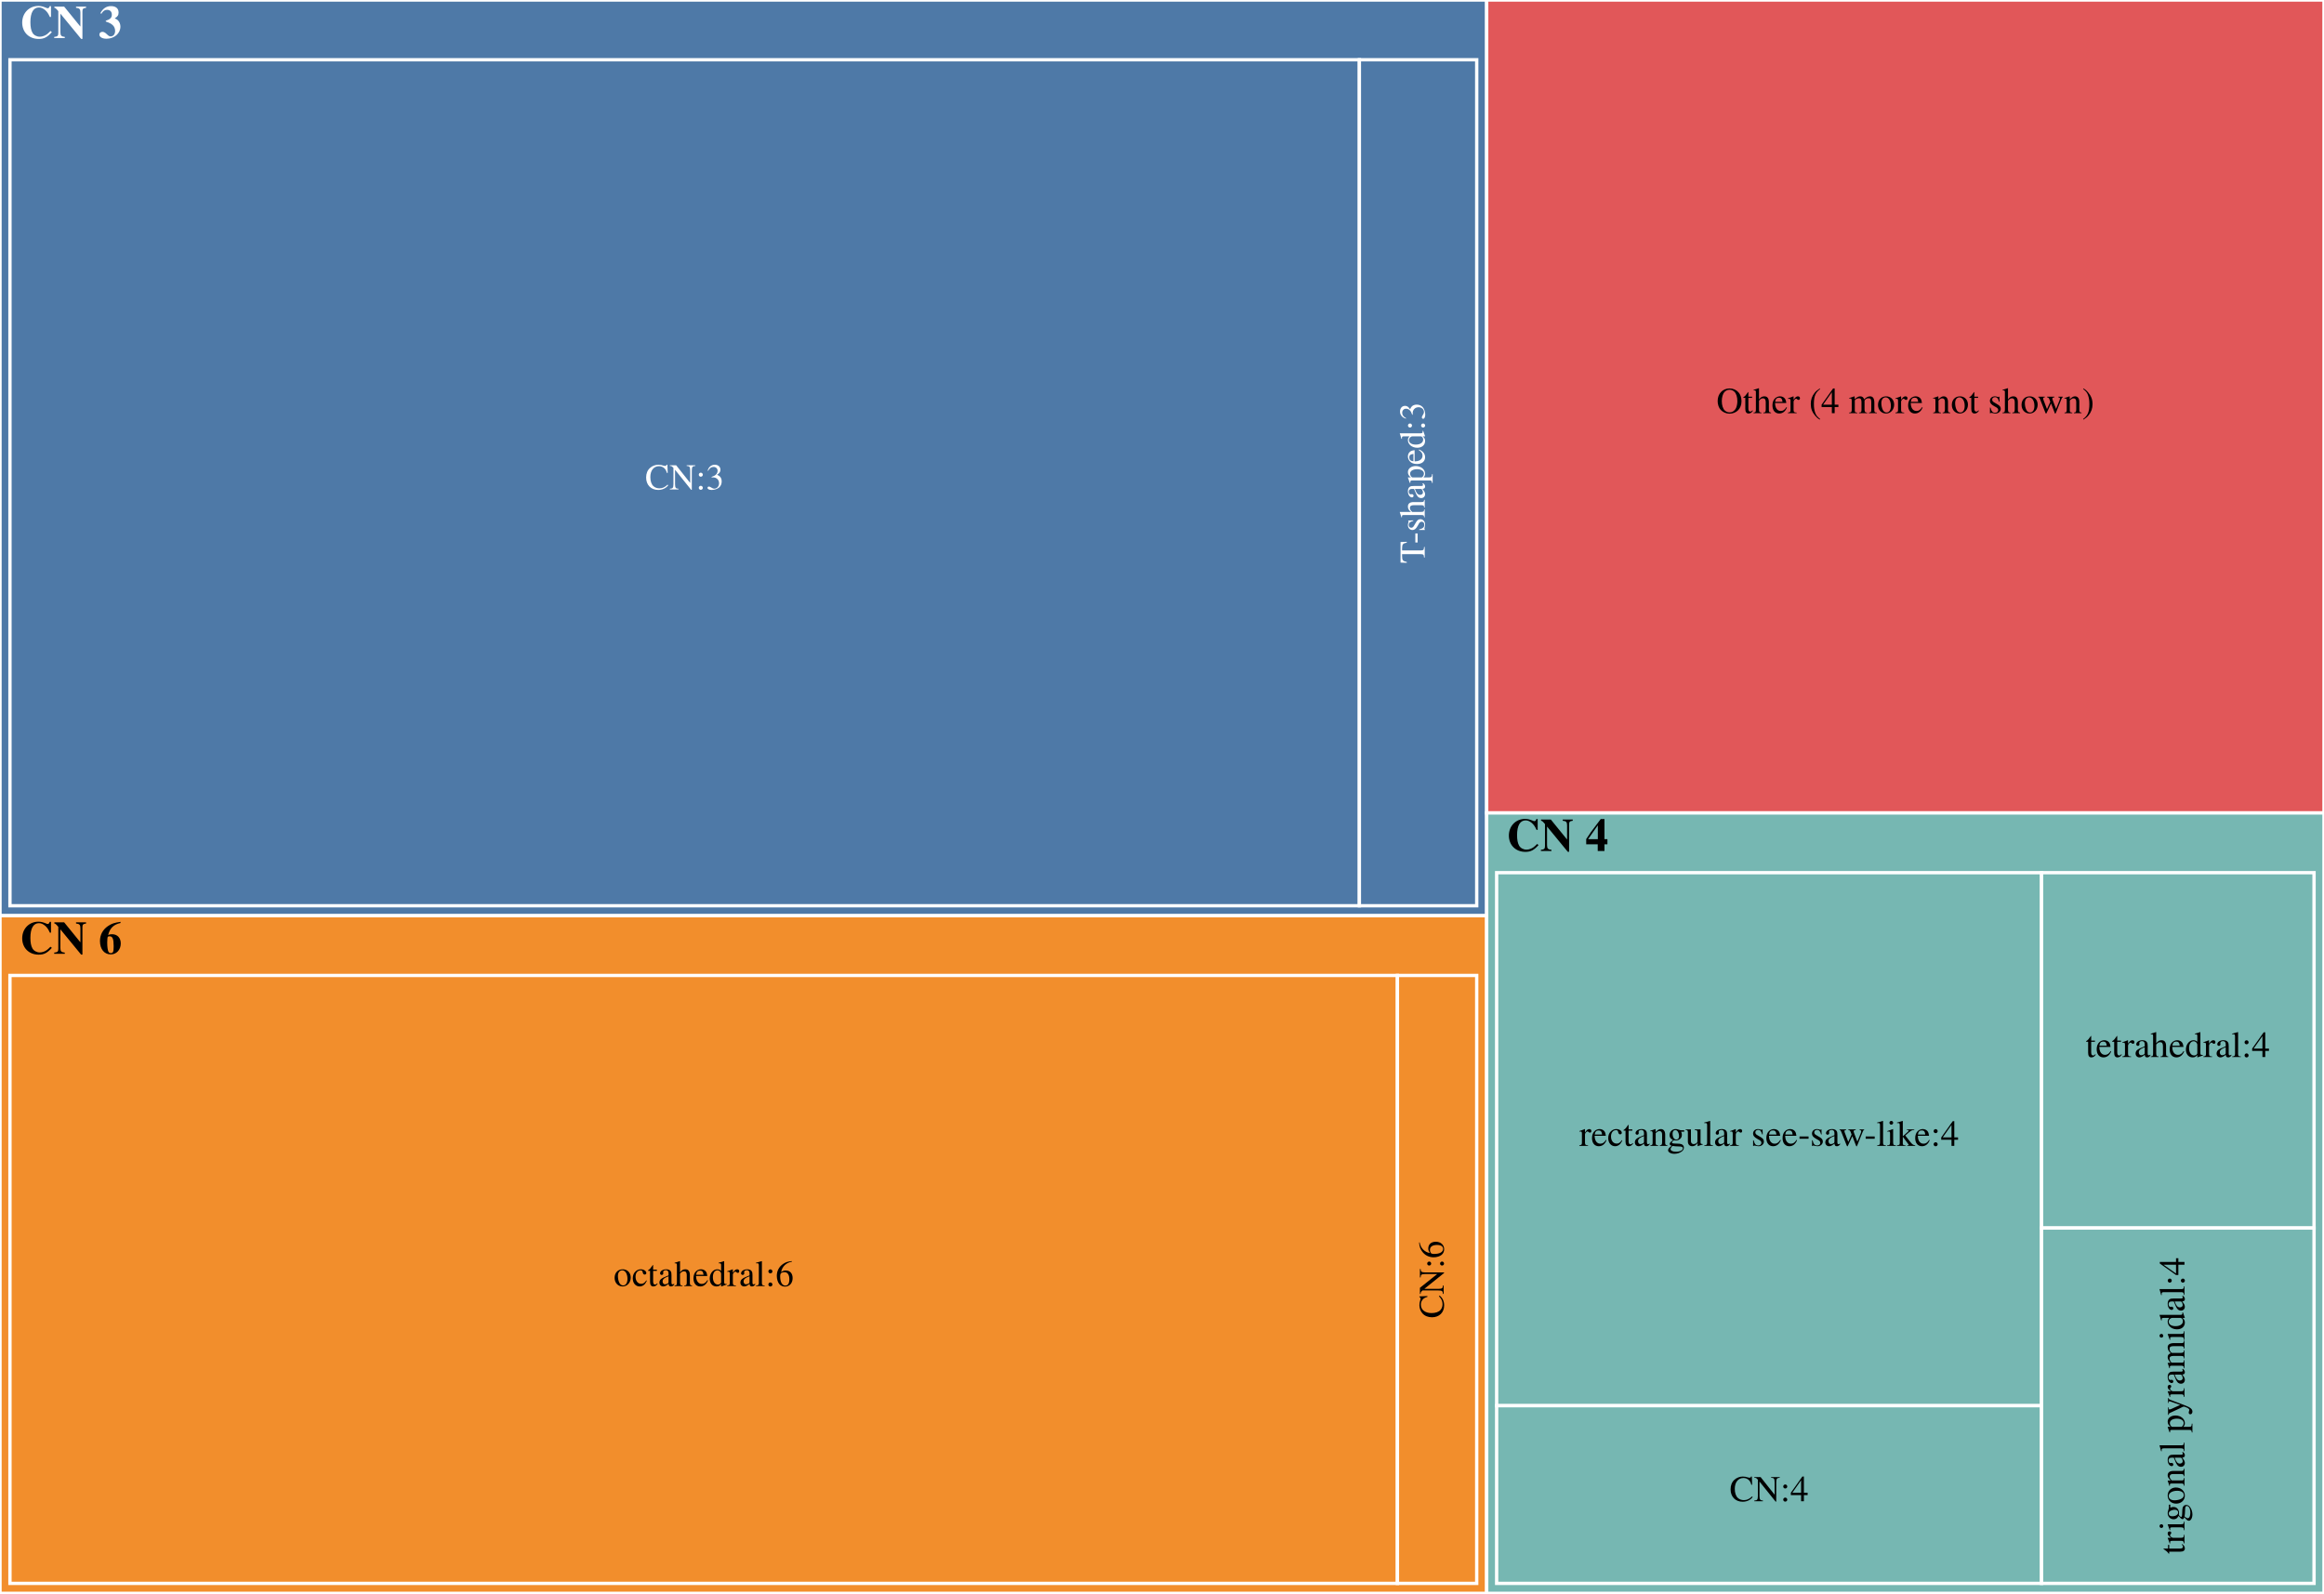
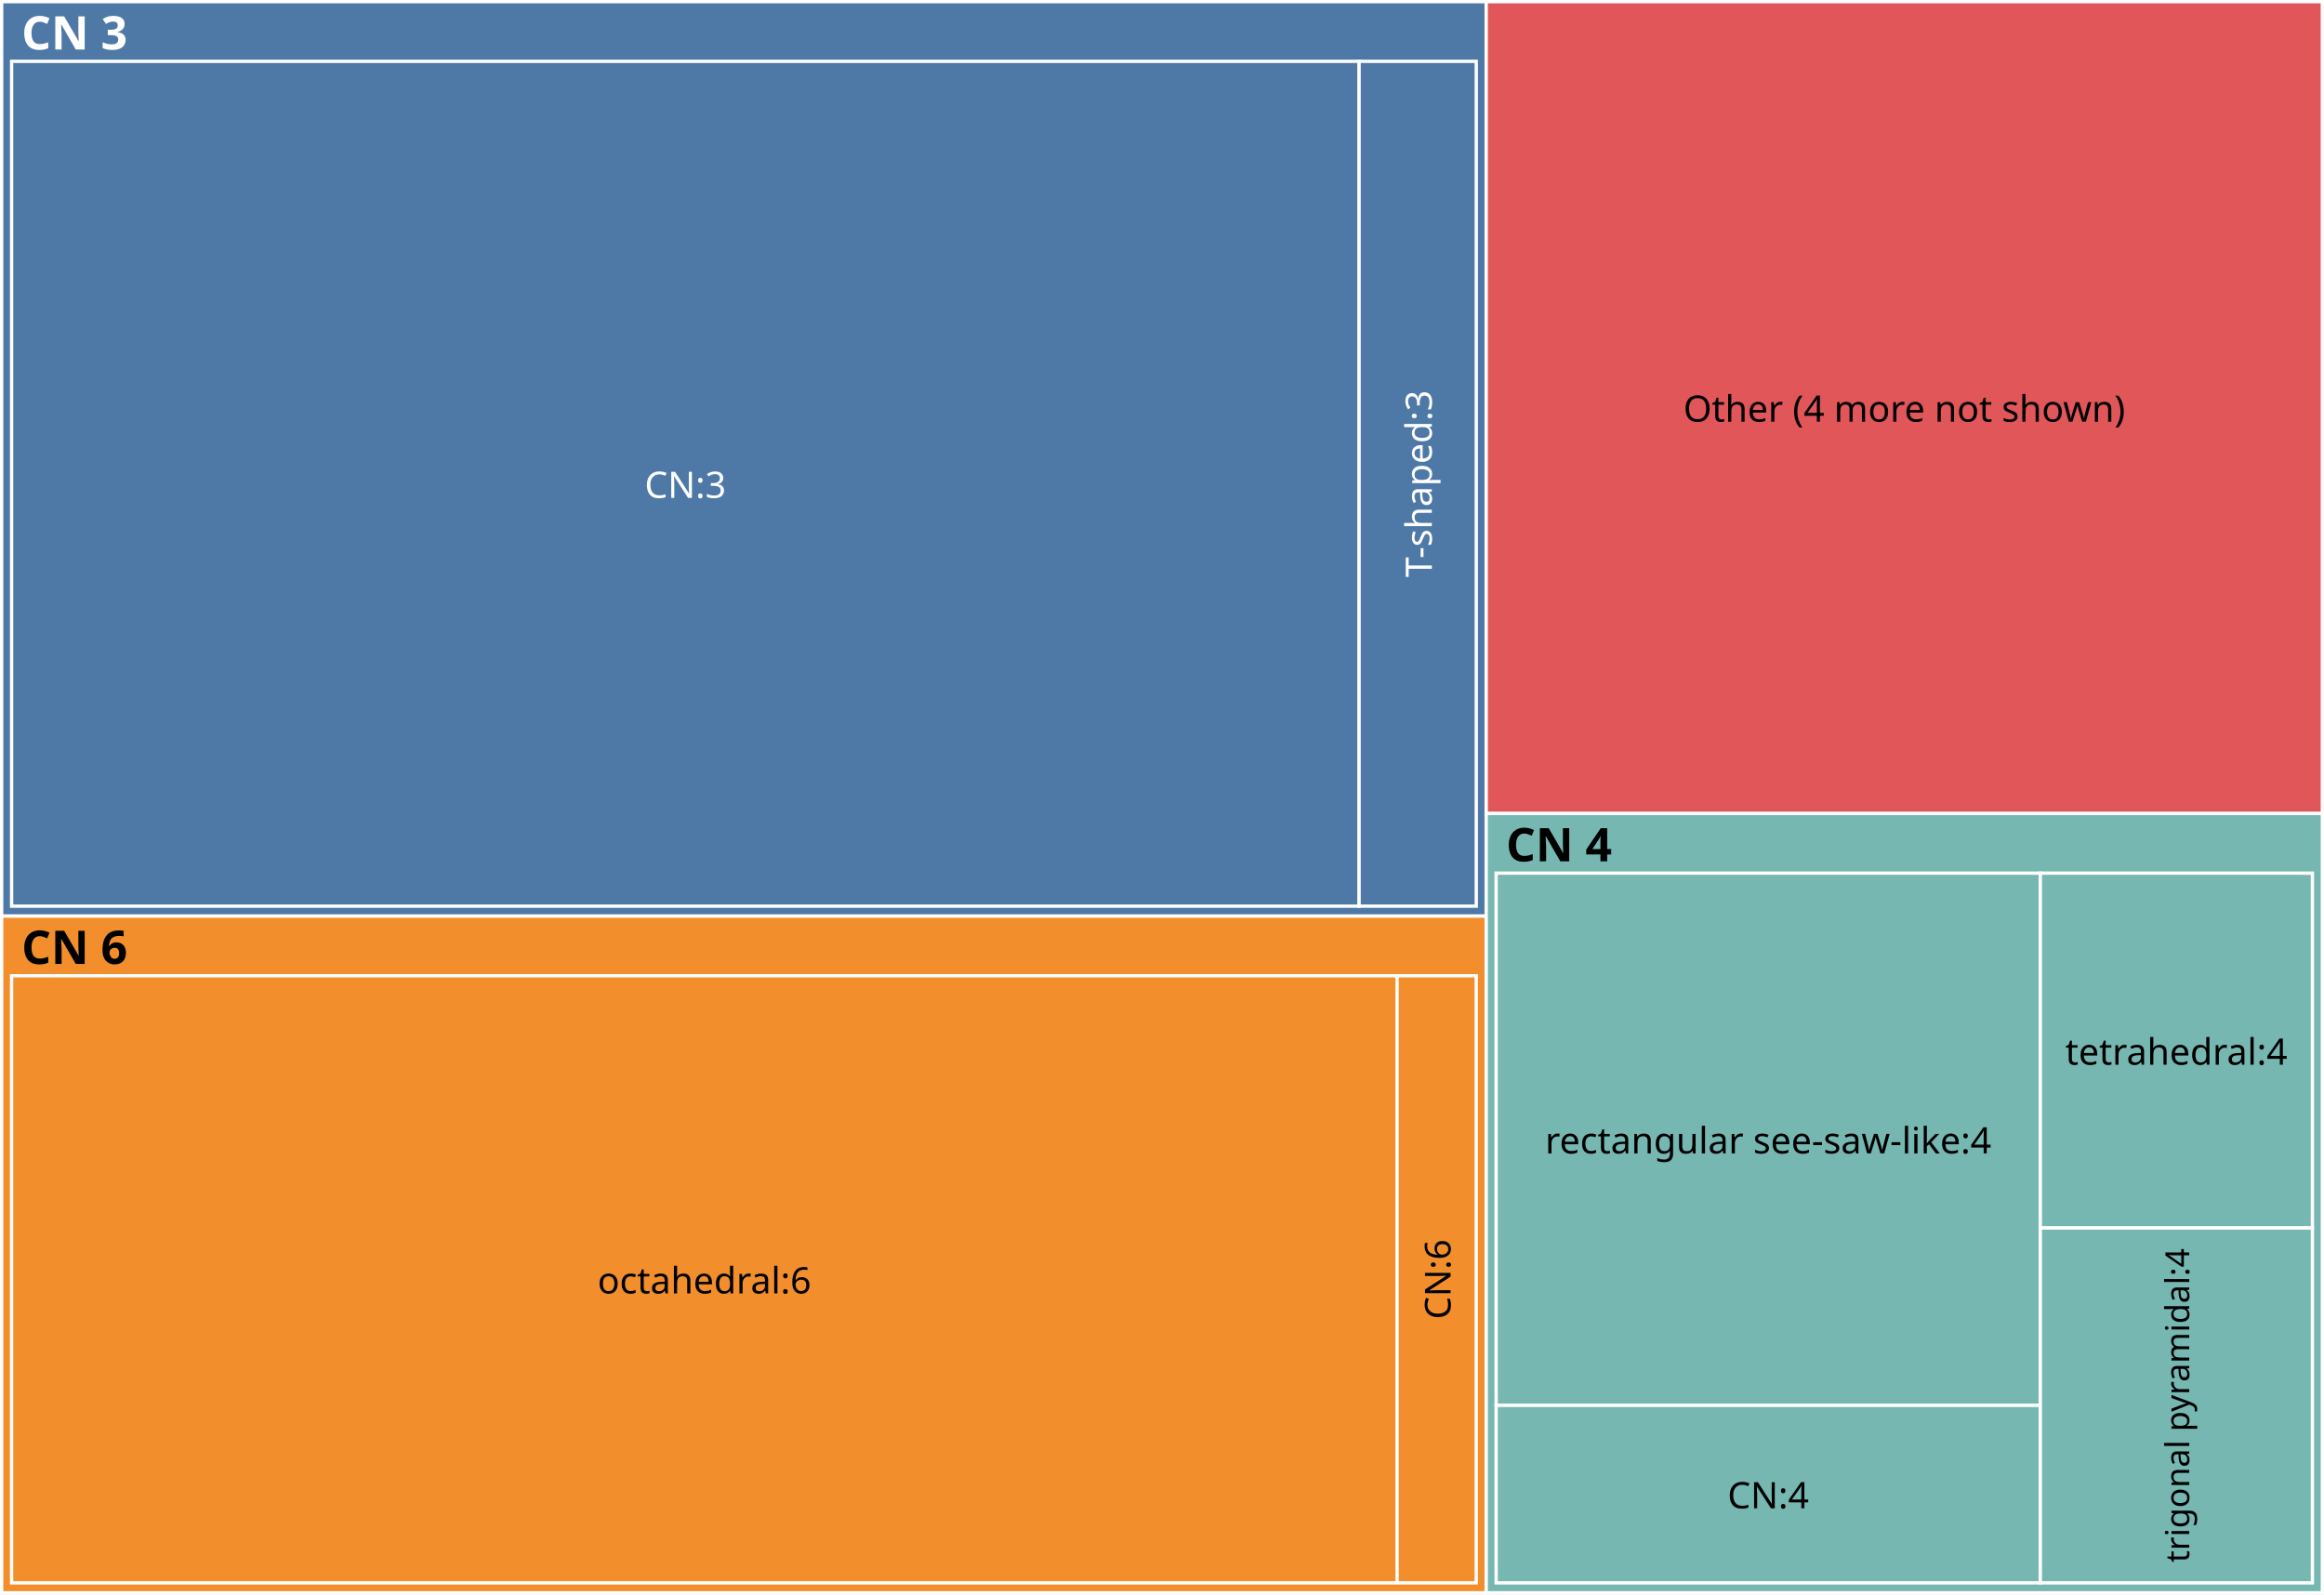
- <svg xmlns="http://www.w3.org/2000/svg" fill="#374151" aria-label="Treemap chart" color="#000" display="block" font-family="Times" font-size="11" font-weight="400" viewBox="0 0 700 480" word-spacing="0">
+ <svg xmlns="http://www.w3.org/2000/svg" width="701" height="481" fill="#374151" font-family="system-ui, sans-serif" font-size="11" viewBox="-0.5 -0.5 701 481">
  <defs>
    <clipPath id="a">
-       <path d="M1 1h445.794v16H1z" class="svelte-11rluzi" />
+       <path d="M1 1h445.79v16H1z" />
    </clipPath>
    <clipPath id="b">
-       <path d="M4 19h404.451v252.862H4z" class="svelte-11rluzi" />
+       <path d="M4 19h404.45v252.86H4z" />
    </clipPath>
    <clipPath id="c">
-       <path d="M410.451 19h33.344v252.862h-33.344z" class="svelte-11rluzi" />
+       <path d="M410.45 19h33.34v252.86h-33.34z" />
    </clipPath>
    <clipPath id="d">
-       <path d="M1 276.862h445.794v16H1z" class="svelte-11rluzi" />
+       <path d="M1 276.86h445.79v16H1z" />
    </clipPath>
    <clipPath id="e">
-       <path d="M4 294.862h415.913V476H4z" class="svelte-11rluzi" />
+       <path d="M4 294.86h415.91V476H4z" />
    </clipPath>
    <clipPath id="f">
-       <path d="M421.913 294.862h21.881V476h-21.881z" class="svelte-11rluzi" />
+       <path d="M421.91 294.86h21.88V476h-21.88z" />
    </clipPath>
    <clipPath id="g">
-       <path d="M448.794 1H699v242.898H448.794z" class="svelte-11rluzi" />
+       <path d="M448.79 1H699v242.9H448.79z" />
    </clipPath>
    <clipPath id="h">
-       <path d="M448.794 245.898H699v16H448.794z" class="svelte-11rluzi" />
+       <path d="M448.79 245.9H699v16H448.79z" />
    </clipPath>
    <clipPath id="i">
-       <path d="M451.794 263.898h162.137v158.577H451.794z" class="svelte-11rluzi" />
+       <path d="M451.79 263.9h162.14v158.58H451.79z" />
    </clipPath>
    <clipPath id="j">
-       <path d="M451.794 424.474h162.137V476H451.794z" class="svelte-11rluzi" />
+       <path d="M451.79 424.47h162.14V476H451.79z" />
    </clipPath>
    <clipPath id="k">
-       <path d="M615.931 263.898H696v105.051h-80.069z" class="svelte-11rluzi" />
+       <path d="M615.93 263.9H696v105.05h-80.07z" />
    </clipPath>
    <clipPath id="l">
-       <path d="M615.931 370.949H696V476h-80.069z" class="svelte-11rluzi" />
+       <path d="M615.93 370.95H696V476h-80.07z" />
    </clipPath>
  </defs>
-   <g stroke="#fff" class="cells svelte-11rluzi">
-     <path fill="#4e79a7" d="M0 0h447.794v275.862H0z" aria-label="CN 3: 50" class="svelte-11rluzi" data-treemap-node-idx="1" style="cursor:pointer" tabindex="0" />
-     <path fill="#4e79a7" d="M3 18h406.451v254.862H3z" aria-label="CN:3: 46" class="svelte-11rluzi" data-treemap-node-idx="2" style="cursor:pointer" tabindex="-1" />
-     <path fill="#4e79a7" d="M409.451 18h35.344v254.862h-35.344z" aria-label="T-shaped:3: 4" class="svelte-11rluzi" data-treemap-node-idx="3" style="cursor:pointer" tabindex="-1" />
-     <path fill="#f28e2c" d="M0 275.862h447.794V480H0z" aria-label="CN 6: 37" class="svelte-11rluzi" data-treemap-node-idx="4" style="cursor:pointer" tabindex="-1" />
-     <path fill="#f28e2c" d="M3 293.862h417.913V477H3z" aria-label="octahedral:6: 35" class="svelte-11rluzi" data-treemap-node-idx="5" style="cursor:pointer" tabindex="-1" />
-     <path fill="#f28e2c" d="M420.913 293.862h23.881V477h-23.881z" aria-label="CN:6: 2" class="svelte-11rluzi" data-treemap-node-idx="6" style="cursor:pointer" tabindex="-1" />
-     <path fill="#e15759" d="M447.794 0H700v244.898H447.794z" aria-label="Other (4 more not shown): 25" class="svelte-11rluzi" data-treemap-node-idx="7" style="cursor:pointer" tabindex="-1" />
-     <path fill="#76b7b2" d="M447.794 244.898H700V480H447.794z" aria-label="CN 4: 24" class="svelte-11rluzi" data-treemap-node-idx="8" style="cursor:pointer" tabindex="-1" />
-     <path fill="#76b7b2" d="M450.794 262.898h164.137v160.577H450.794z" aria-label="rectangular see-saw-like:4: 12" class="svelte-11rluzi" data-treemap-node-idx="9" style="cursor:pointer" tabindex="-1" />
-     <path fill="#76b7b2" d="M450.794 423.474h164.137V477H450.794z" aria-label="CN:4: 4" class="svelte-11rluzi" data-treemap-node-idx="10" style="cursor:pointer" tabindex="-1" />
-     <path fill="#76b7b2" d="M614.931 262.898H697v107.051h-82.069z" aria-label="tetrahedral:4: 4" class="svelte-11rluzi" data-treemap-node-idx="11" style="cursor:pointer" tabindex="-1" />
-     <path fill="#76b7b2" d="M614.931 369.949H697V477h-82.069z" aria-label="trigonal pyramidal:4: 4" class="svelte-11rluzi" data-treemap-node-idx="12" style="cursor:pointer" tabindex="-1" />
+   <g stroke="#fff" class="cells">
+     <path fill="#4e79a7" d="M0 0h447.79v275.86H0z" />
+     <path fill="#4e79a7" d="M3 18h406.45v254.86H3z" />
+     <path fill="#4e79a7" d="M409.45 18h35.34v254.86h-35.34z" />
+     <path fill="#f28e2c" d="M0 275.86h447.79V480H0z" />
+     <path fill="#f28e2c" d="M3 293.86h417.91V477H3zm417.91 0h23.88V477h-23.88z" />
+     <path fill="#e15759" d="M447.79 0H700v244.9H447.79z" />
+     <path fill="#76b7b2" d="M447.79 244.9H700V480H447.79z" />
+     <path fill="#76b7b2" d="M450.79 262.9h164.14v160.58H450.79z" />
+     <path fill="#76b7b2" d="M450.79 423.47h164.14V477H450.79zM614.93 262.9H697v107.05h-82.07z" />
+     <path fill="#76b7b2" d="M614.93 369.95H697V477h-82.07z" />
  </g>
-   <g clip-path="url(&quot;#a&quot;)">
-     <text x="6" y="9" fill="#fff" class="cell-label header svelte-11rluzi" data-treemap-node-idx="1" display="block" dominant-baseline="central" font-size="14" font-weight="600" style="cursor:pointer">
-       <tspan x="6" y="9" class="svelte-11rluzi">CN 3</tspan>
+   <g clip-path="url(#a)">
+     <text x="6" y="9" fill="#fff" class="cell-label header" dominant-baseline="central" font-size="14" font-weight="600">
+       <tspan x="6" y="9">CN 3</tspan>
    </text>
  </g>
-   <g clip-path="url(&quot;#b&quot;)">
-     <text x="206.225" y="145.431" fill="#fff" class="cell-label svelte-11rluzi" data-treemap-node-idx="2" display="block" dominant-baseline="central" style="cursor:pointer" text-anchor="middle">
-       <tspan x="206.225" y="145.431" class="svelte-11rluzi">CN:3</tspan>
+   <g clip-path="url(#b)">
+     <text x="206.23" y="145.43" fill="#fff" class="cell-label" dominant-baseline="central" text-anchor="middle">
+       <tspan x="206.23" y="145.43">CN:3</tspan>
    </text>
  </g>
-   <g clip-path="url(&quot;#c&quot;)">
-     <text x="427.122" y="145.431" fill="#fff" class="cell-label svelte-11rluzi" data-treemap-node-idx="3" display="block" dominant-baseline="central" style="cursor:pointer" text-anchor="middle" transform="rotate(-90 427.122 145.431)">
-       <tspan x="427.122" y="145.431" class="svelte-11rluzi">T-shaped:3</tspan>
+   <g clip-path="url(#c)">
+     <text x="427.12" y="145.43" fill="#fff" class="cell-label" dominant-baseline="central" text-anchor="middle" transform="rotate(-90 427.12 145.43)">
+       <tspan x="427.12" y="145.43">T-shaped:3</tspan>
    </text>
  </g>
-   <g clip-path="url(&quot;#d&quot;)">
-     <text x="6" y="284.862" fill="#000" class="cell-label header svelte-11rluzi" data-treemap-node-idx="4" display="block" dominant-baseline="central" font-size="14" font-weight="600" style="cursor:pointer">
-       <tspan x="6" y="284.862" class="svelte-11rluzi">CN 6</tspan>
+   <g clip-path="url(#d)">
+     <text x="6" y="284.86" fill="#000" class="cell-label header" dominant-baseline="central" font-size="14" font-weight="600">
+       <tspan x="6" y="284.86">CN 6</tspan>
    </text>
  </g>
-   <g clip-path="url(&quot;#e&quot;)">
-     <text x="211.957" y="385.431" fill="#000" class="cell-label svelte-11rluzi" data-treemap-node-idx="5" display="block" dominant-baseline="central" style="cursor:pointer" text-anchor="middle">
-       <tspan x="211.957" y="385.431" class="svelte-11rluzi">octahedral:6</tspan>
+   <g clip-path="url(#e)">
+     <text x="211.96" y="385.43" fill="#000" class="cell-label" dominant-baseline="central" text-anchor="middle">
+       <tspan x="211.96" y="385.43">octahedral:6</tspan>
    </text>
  </g>
-   <g clip-path="url(&quot;#f&quot;)">
-     <text x="432.854" y="385.431" fill="#000" class="cell-label svelte-11rluzi" data-treemap-node-idx="6" display="block" dominant-baseline="central" font-size="10.801" style="cursor:pointer" text-anchor="middle" transform="rotate(-90 432.854 385.431)">
-       <tspan x="432.854" y="385.431" class="svelte-11rluzi">CN:6</tspan>
+   <g clip-path="url(#f)">
+     <text x="432.85" y="385.43" fill="#000" class="cell-label" dominant-baseline="central" font-size="10.8" text-anchor="middle" transform="rotate(-90 432.85 385.43)">
+       <tspan x="432.85" y="385.43">CN:6</tspan>
    </text>
  </g>
-   <g clip-path="url(&quot;#g&quot;)">
-     <text x="573.897" y="122.449" fill="#000" class="cell-label svelte-11rluzi" data-treemap-node-idx="7" display="block" dominant-baseline="central" style="cursor:pointer" text-anchor="middle">
-       <tspan x="573.897" y="122.449" class="svelte-11rluzi">Other (4 more not shown)</tspan>
+   <g clip-path="url(#g)">
+     <text x="573.9" y="122.45" fill="#000" class="cell-label" dominant-baseline="central" text-anchor="middle">
+       <tspan x="573.9" y="122.45">Other (4 more not shown)</tspan>
    </text>
  </g>
-   <g clip-path="url(&quot;#h&quot;)">
-     <text x="453.794" y="253.898" fill="#000" class="cell-label header svelte-11rluzi" data-treemap-node-idx="8" display="block" dominant-baseline="central" font-size="14" font-weight="600" style="cursor:pointer">
-       <tspan x="453.794" y="253.898" class="svelte-11rluzi">CN 4</tspan>
+   <g clip-path="url(#h)">
+     <text x="453.79" y="253.9" fill="#000" class="cell-label header" dominant-baseline="central" font-size="14" font-weight="600">
+       <tspan x="453.79" y="253.9">CN 4</tspan>
    </text>
  </g>
-   <g clip-path="url(&quot;#i&quot;)">
-     <text x="532.863" y="343.186" fill="#000" class="cell-label svelte-11rluzi" data-treemap-node-idx="9" display="block" dominant-baseline="central" style="cursor:pointer" text-anchor="middle">
-       <tspan x="532.863" y="343.186" class="svelte-11rluzi">rectangular see-saw-like:4</tspan>
+   <g clip-path="url(#i)">
+     <text x="532.86" y="343.19" fill="#000" class="cell-label" dominant-baseline="central" text-anchor="middle">
+       <tspan x="532.86" y="343.19">rectangular see-saw-like:4</tspan>
    </text>
  </g>
-   <g clip-path="url(&quot;#j&quot;)">
-     <text x="532.863" y="450.237" fill="#000" class="cell-label svelte-11rluzi" data-treemap-node-idx="10" display="block" dominant-baseline="central" style="cursor:pointer" text-anchor="middle">
-       <tspan x="532.863" y="450.237" class="svelte-11rluzi">CN:4</tspan>
+   <g clip-path="url(#j)">
+     <text x="532.86" y="450.24" fill="#000" class="cell-label" dominant-baseline="central" text-anchor="middle">
+       <tspan x="532.86" y="450.24">CN:4</tspan>
    </text>
  </g>
-   <g clip-path="url(&quot;#k&quot;)">
-     <text x="655.966" y="316.423" fill="#000" class="cell-label svelte-11rluzi" data-treemap-node-idx="11" display="block" dominant-baseline="central" style="cursor:pointer" text-anchor="middle">
-       <tspan x="655.966" y="316.423" class="svelte-11rluzi">tetrahedral:4</tspan>
+   <g clip-path="url(#k)">
+     <text x="655.97" y="316.42" fill="#000" class="cell-label" dominant-baseline="central" text-anchor="middle">
+       <tspan x="655.97" y="316.42">tetrahedral:4</tspan>
    </text>
  </g>
-   <g clip-path="url(&quot;#l&quot;)">
-     <text x="655.966" y="423.474" fill="#000" class="cell-label svelte-11rluzi" data-treemap-node-idx="12" display="block" dominant-baseline="central" style="cursor:pointer" text-anchor="middle" transform="rotate(-90 655.966 423.474)">
-       <tspan x="655.966" y="423.474" class="svelte-11rluzi">trigonal pyramidal:4</tspan>
+   <g clip-path="url(#l)">
+     <text x="655.97" y="423.47" fill="#000" class="cell-label" dominant-baseline="central" font-size="10" text-anchor="middle" transform="rotate(-90 655.97 423.47)">
+       <tspan x="655.97" y="423.47">trigonal pyramidal:4</tspan>
    </text>
  </g>
</svg>
